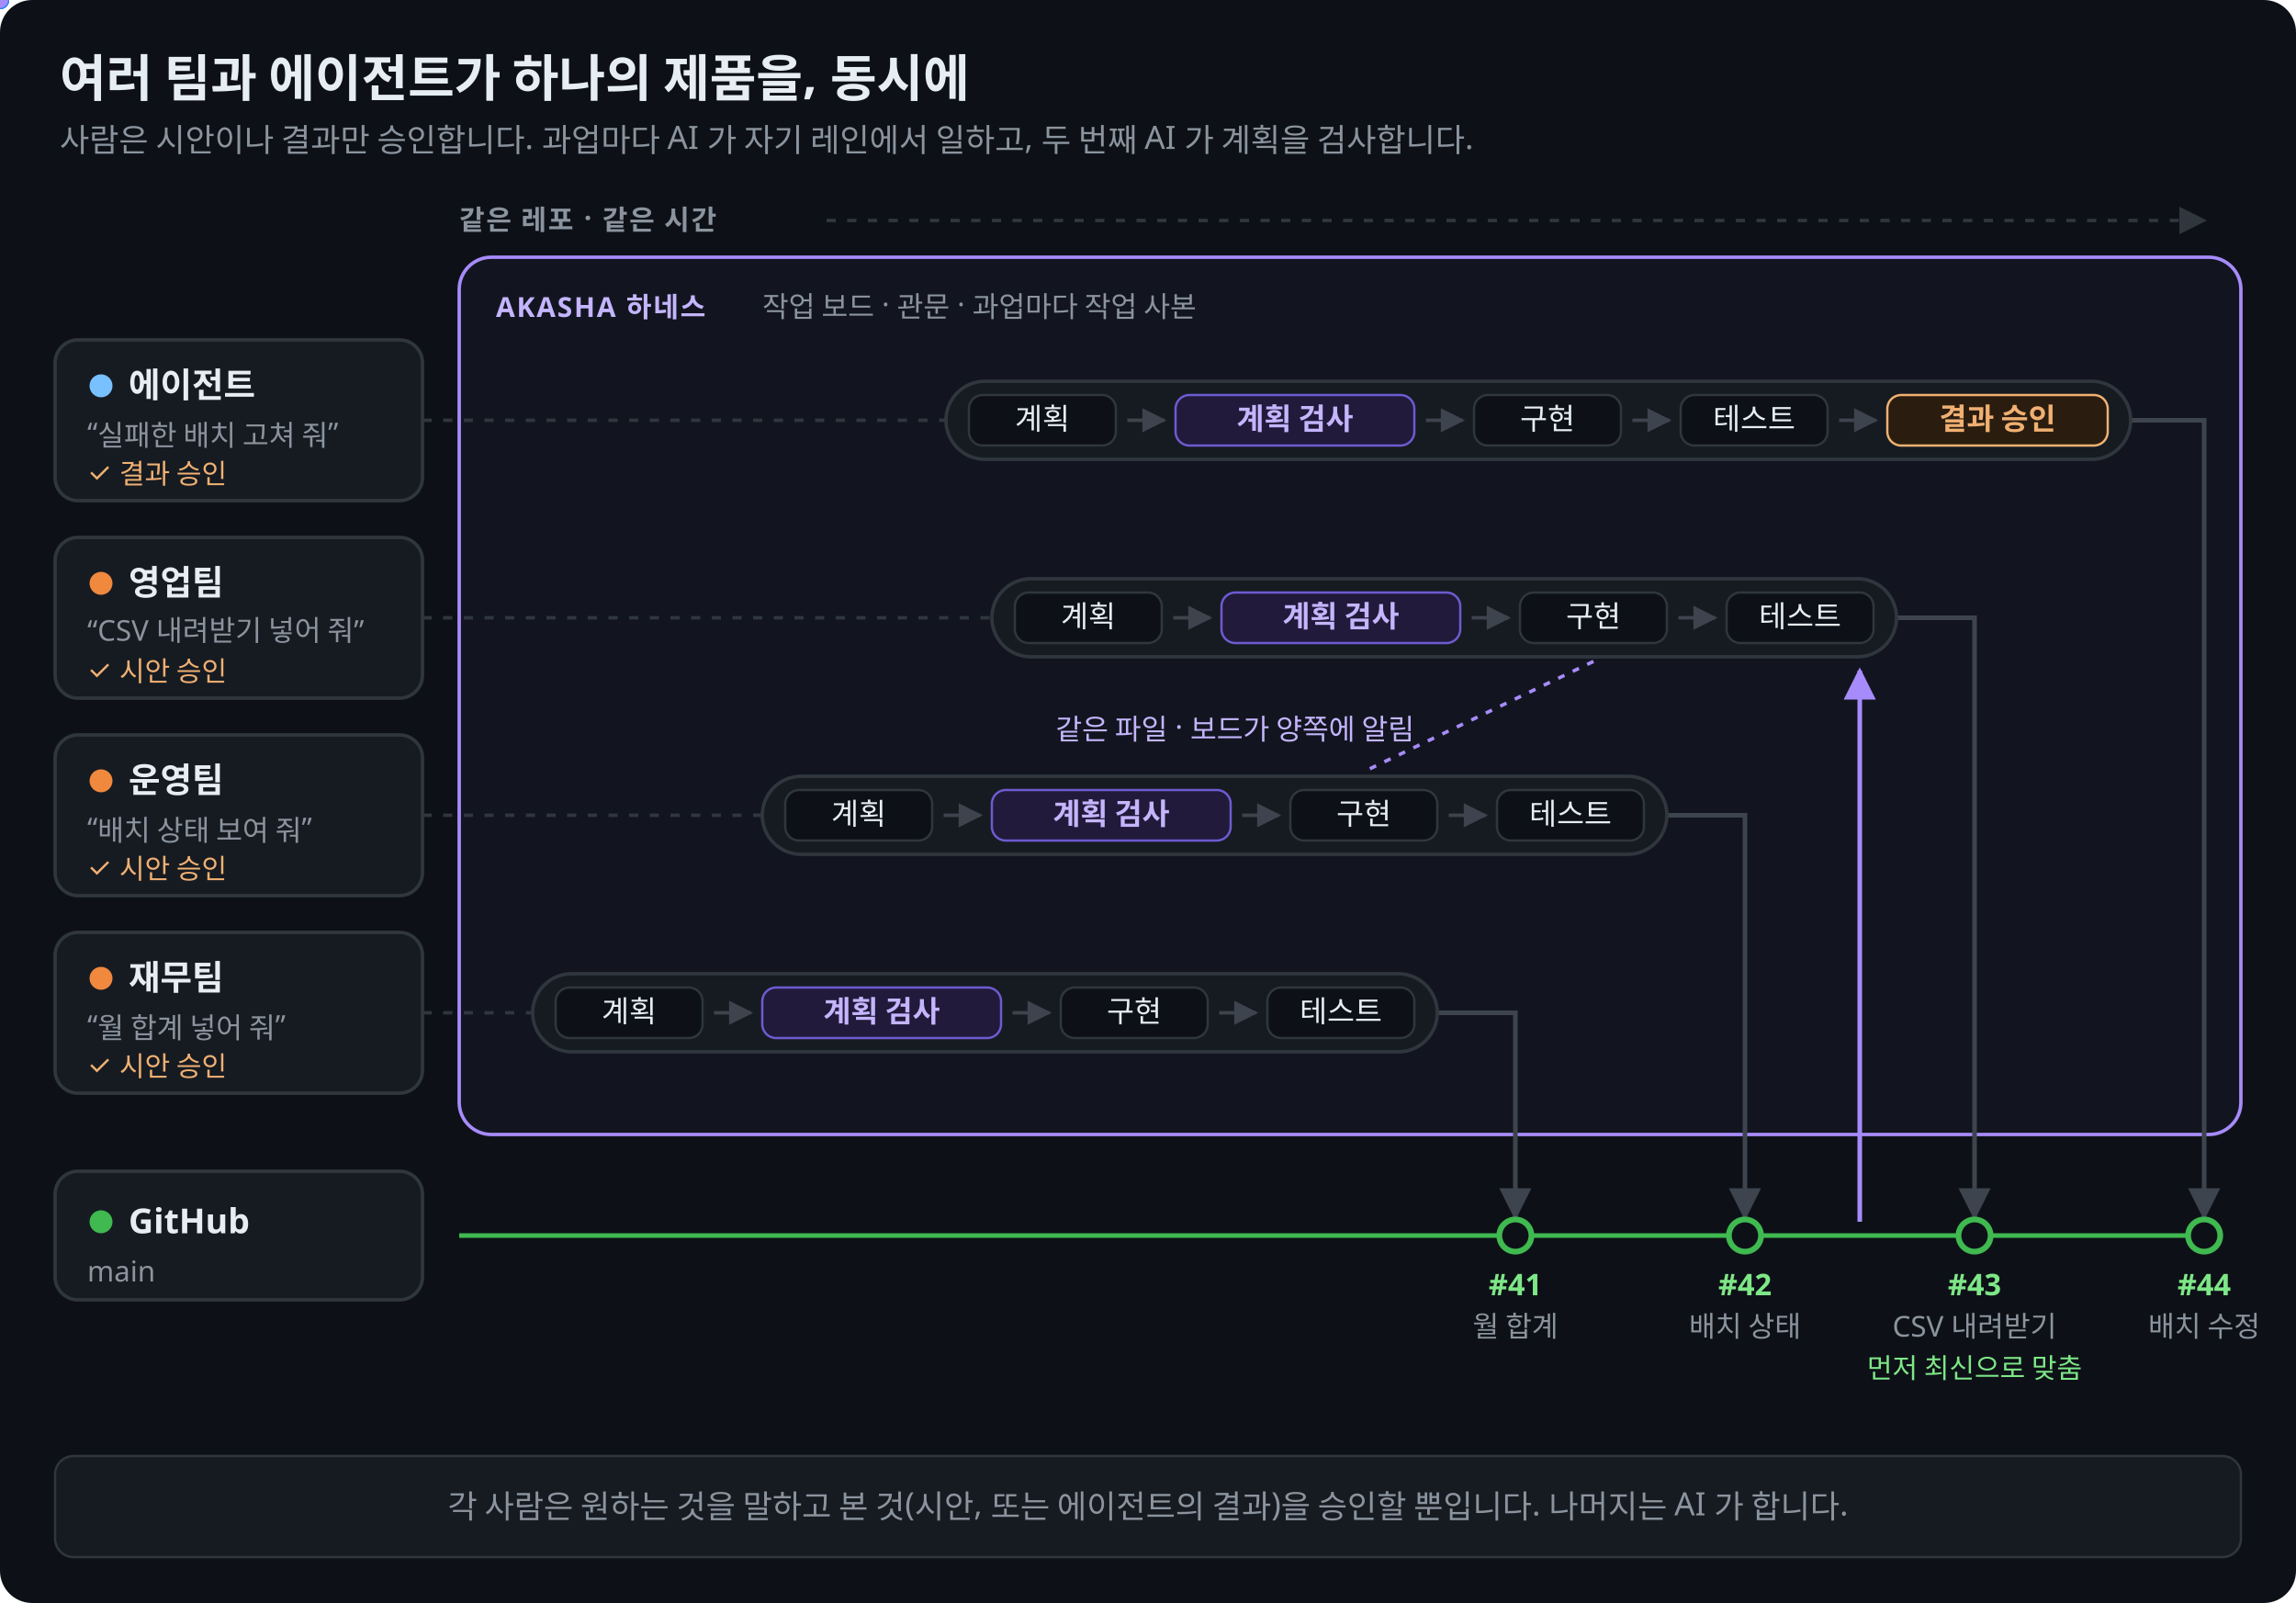
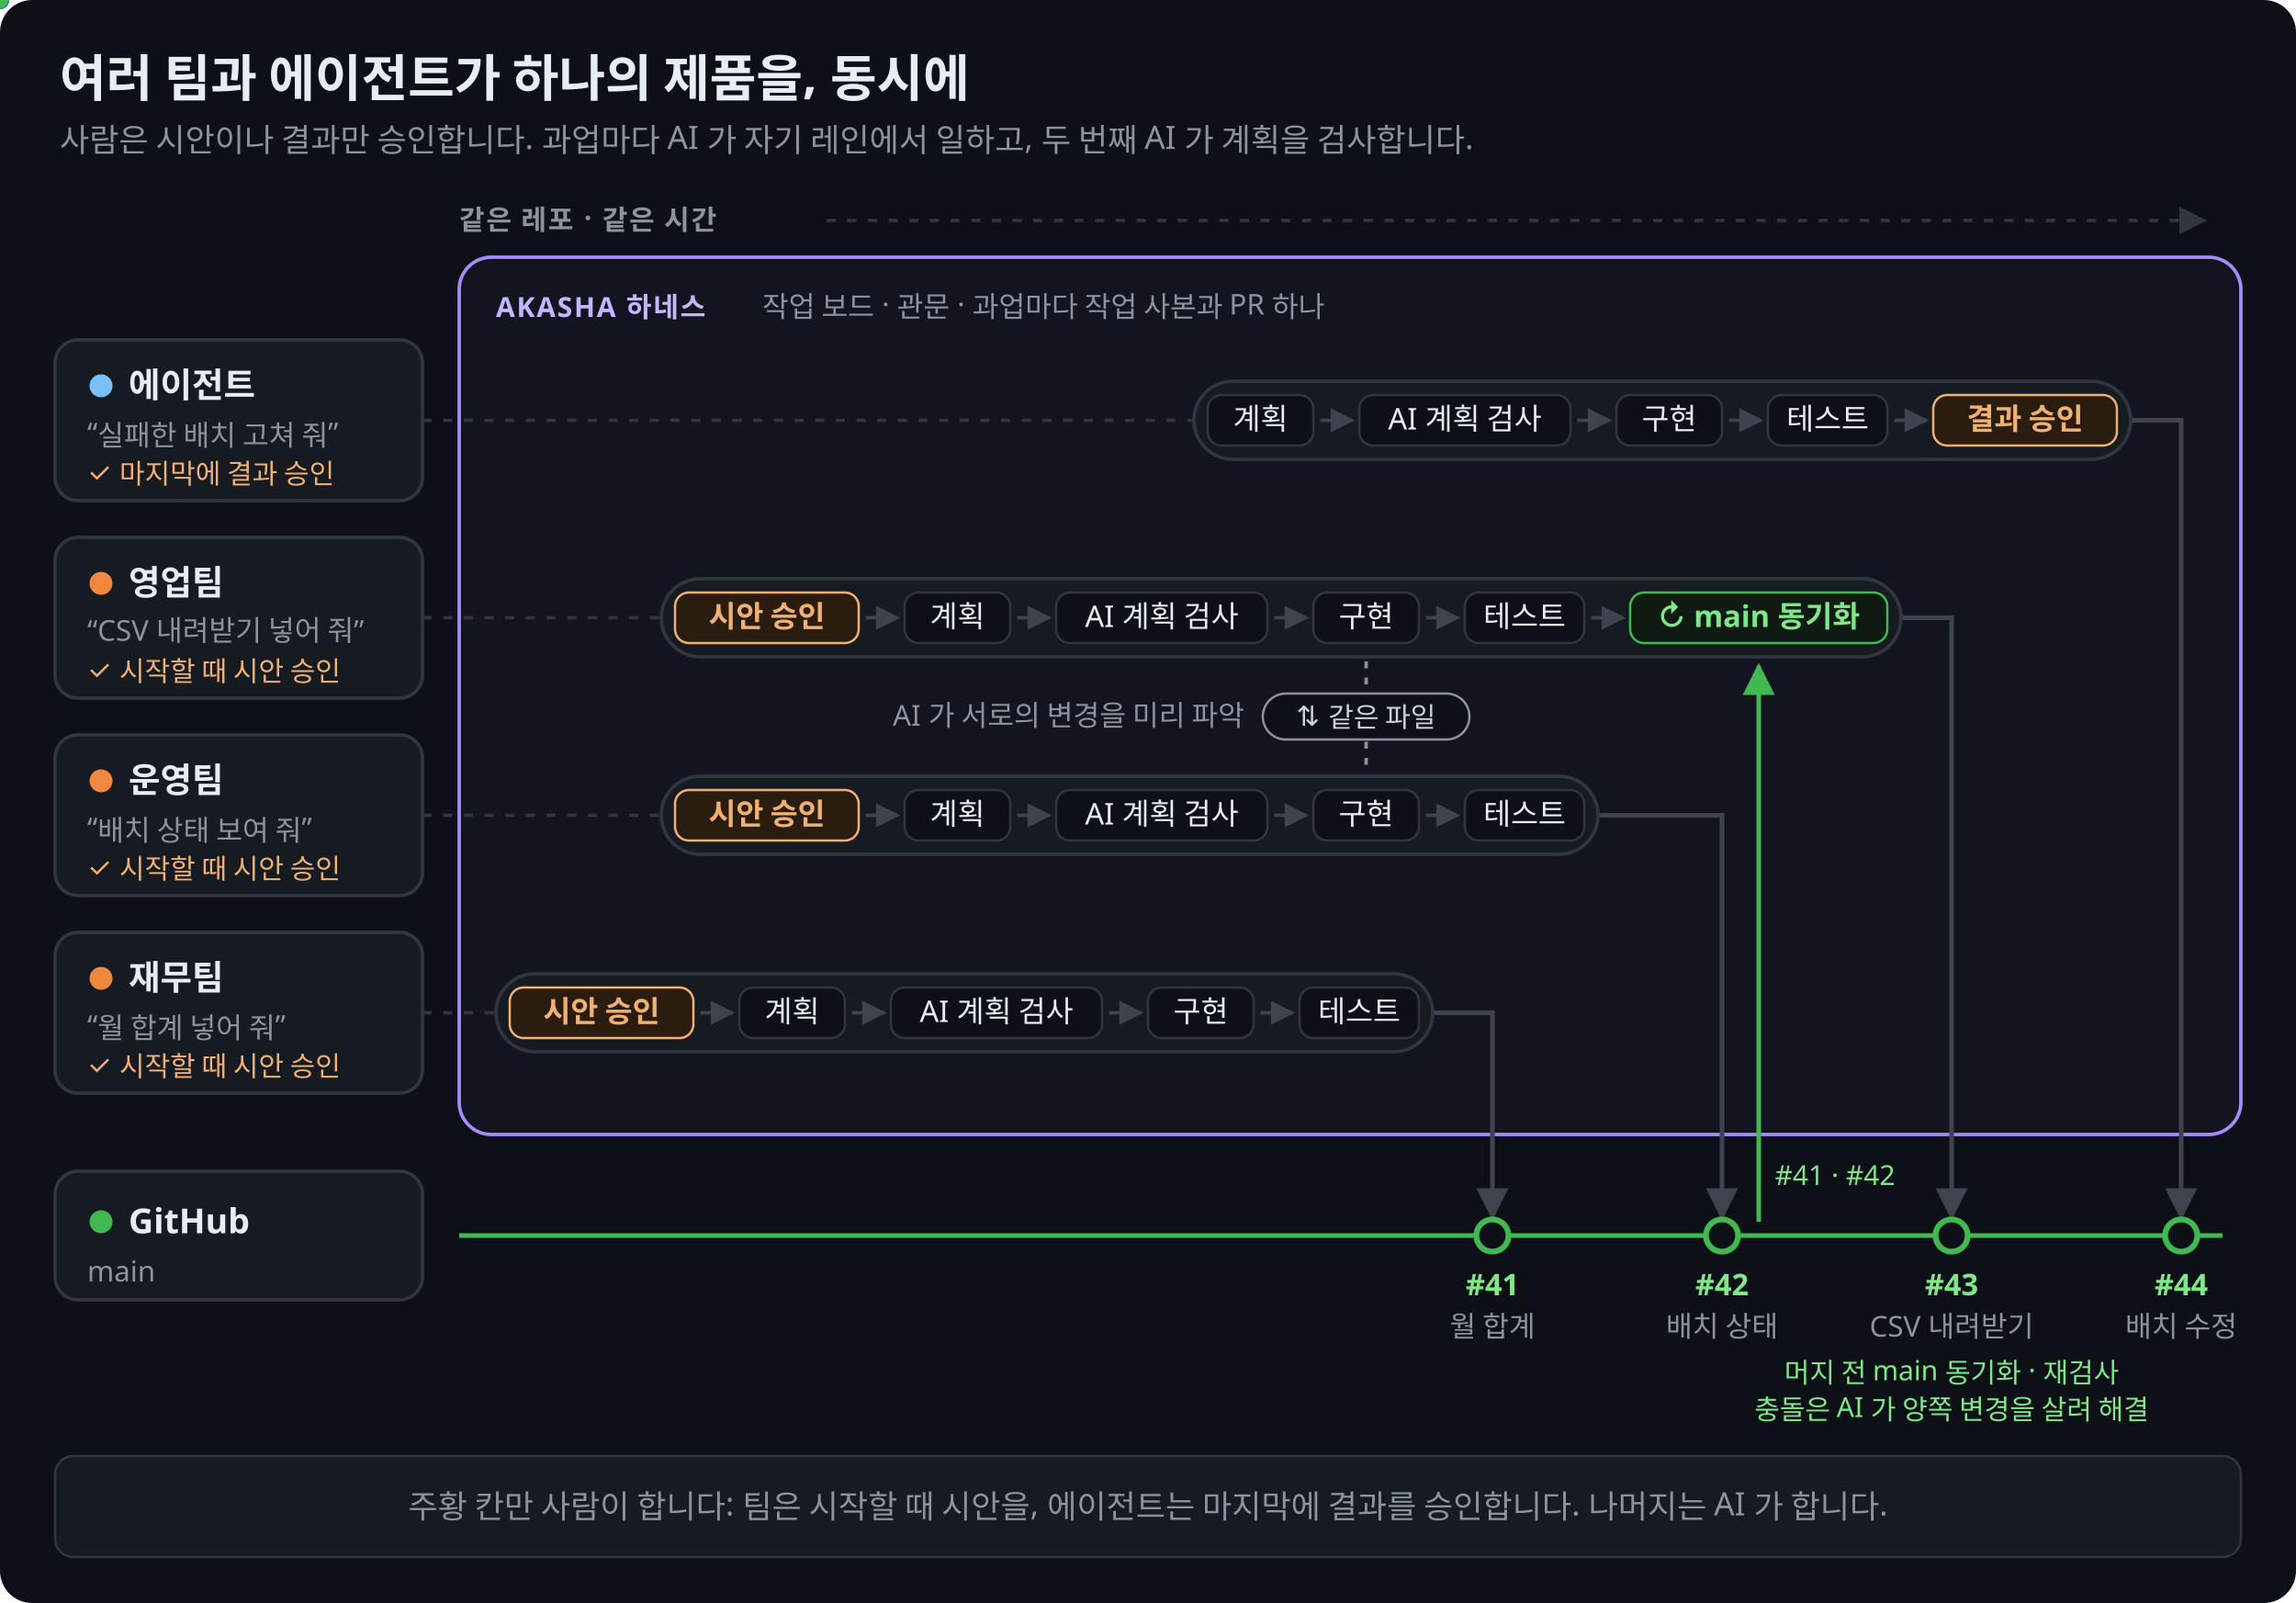
- <svg xmlns="http://www.w3.org/2000/svg" width="1000" height="698" viewBox="0 0 1000 698" role="img" aria-label="여러 팀과 에이전트가 동시에 요청합니다. 각 사람은 시안만 승인하고, 에이전트에게 맡긴 사람은 머지 직전에 결과를 승인합니다. 과업마다 AI 가 계획하고, 두 번째 AI 가 계획을 검사하고, 구현과 테스트를 합니다. 같은 파일을 고치는 두 과업에는 보드가 양쪽에 알립니다. 모든 과업이 하나씩 하나의 제품으로 합쳐지고, 뒤 과업은 앞서 합쳐진 것을 먼저 받아 최신으로 맞춥니다.">
+ <svg xmlns="http://www.w3.org/2000/svg" width="1000" height="698" viewBox="0 0 1000 698" role="img" aria-label="여러 팀과 에이전트가 동시에 요청합니다. 주황 칸만 사람이 합니다: 팀은 시작할 때 시안을 승인하고, 에이전트에게 맡긴 사람은 마지막에 결과를 승인합니다. 계획 검사를 포함해 나머지는 모두 AI 가 합니다. 두 과업이 같은 파일을 계획하면 각 AI 가 상대의 변경을 미리 읽습니다. PR 은 과업마다 따로이고 하나씩 main 에 합쳐지며, 뒤 과업은 먼저 main 과 동기화하고 다시 검사합니다. 충돌이면 AI 가 양쪽 변경을 살려 합칩니다.">
  <style>
text{font-family:-apple-system,BlinkMacSystemFont,"Segoe UI","Noto Sans","Malgun Gothic",Helvetica,Arial,sans-serif;fill:#e6edf3}
.title{font-size:22px;font-weight:700}
.sub{font-size:14px;fill:#8b949e}
.label{font-size:12px;font-weight:600;letter-spacing:.06em;fill:#8b949e}
.akasha{font-size:12px;font-weight:700;letter-spacing:.06em;fill:#c4b5fd}
.name{font-size:15px;font-weight:700}
.small{font-size:12.5px;fill:#8b949e}
.how{font-size:12.5px;fill:#8b949e}
- .gate{font-size:12.5px;fill:#c4b5fd}
.who{font-size:12px;fill:#f0b072}
.gh{font-size:12px;fill:#7ee787}
.foot{font-size:14px;fill:#8b949e}
.bar{font-size:13px}
.commit{font-size:13px;font-weight:700;fill:#7ee787}
- .gatehead{font-size:13px;font-weight:600;fill:#c4b5fd}
- .okhead{font-size:13px;font-weight:600;fill:#f0b072}
+ .person{font-size:13px;font-weight:600;fill:#f0b072}
+ .sync{font-size:13px;font-weight:600;fill:#7ee787}
+ .tag{font-size:12px;fill:#c9d1d9}
@media (prefers-reduced-motion:reduce){.dot{display:none}}
</style>
  <defs>
    <marker id="head" viewBox="0 0 10 10" refX="9" refY="5" markerWidth="7" markerHeight="7" orient="auto">
      <path d="M0,0 L10,5 L0,10 z" fill="#3d444d" />
    </marker>
    <marker id="time" viewBox="0 0 10 10" refX="9" refY="5" markerWidth="8" markerHeight="8" orient="auto">
      <path d="M0,0 L10,5 L0,10 z" fill="#30363d" />
    </marker>
-     <marker id="stack" viewBox="0 0 10 10" refX="9" refY="5" markerWidth="7" markerHeight="7" orient="auto">
-       <path d="M0,0 L10,5 L0,10 z" fill="#a78bfa" />
+     <marker id="up" viewBox="0 0 10 10" refX="9" refY="5" markerWidth="7" markerHeight="7" orient="auto">
+       <path d="M0,0 L10,5 L0,10 z" fill="#3fb950" />
    </marker>
  </defs>
  <rect width="1000" height="698" rx="14" fill="#0d1117" />
  <text x="26" y="42" class="title">여러 팀과 에이전트가 하나의 제품을, 동시에</text>
  <text x="26" y="66" class="sub">사람은 시안이나 결과만 승인합니다. 과업마다 AI 가 자기 레인에서 일하고, 두 번째 AI 가 계획을 검사합니다.</text>
  <text x="200" y="100" class="label">같은 레포 · 같은 시간</text>
  <path d="M360,96 L960,96" stroke="#30363d" stroke-width="1.5" stroke-dasharray="4 5" marker-end="url(#time)" />
  <rect x="200" y="112" width="776" height="382" rx="14" fill="#a78bfa" fill-opacity=".04" stroke="#a78bfa" stroke-width="1.5" />
  <text x="216" y="138" class="akasha">AKASHA 하네스</text>
-   <text x="332" y="138" class="small">작업 보드 · 관문 · 과업마다 작업 사본</text>
+   <text x="332" y="138" class="small">작업 보드 · 관문 · 과업마다 작업 사본과 PR 하나</text>
  <path d="M200,538 L968,538" stroke="#3fb950" stroke-width="2" />
-   <path d="M184,183 L412,183" stroke="#30363d" stroke-width="1.5" stroke-dasharray="4 5" />
-   <path d="M928,183 L960,183 L960,530" stroke="#3d444d" stroke-width="2" fill="none" marker-end="url(#head)" />
+   <path d="M184,183 L520,183" stroke="#30363d" stroke-width="1.5" stroke-dasharray="4 5" />
+   <path d="M928,183 L950,183 L950,530" stroke="#3d444d" stroke-width="2" fill="none" marker-end="url(#head)" />
  <circle r="4" fill="#2f81f7" class="dot">
-     <animateMotion dur="4s" begin="-3.0s" repeatCount="indefinite" path="M184,183 L960,183 L960,538" />
+     <animateMotion dur="4s" begin="-3.0s" repeatCount="indefinite" path="M184,183 L950,183 L950,538" />
  </circle>
-   <path d="M184,269 L432,269" stroke="#30363d" stroke-width="1.5" stroke-dasharray="4 5" />
-   <path d="M826,269 L860,269 L860,530" stroke="#3d444d" stroke-width="2" fill="none" marker-end="url(#head)" />
+   <path d="M184,269 L288,269" stroke="#30363d" stroke-width="1.5" stroke-dasharray="4 5" />
+   <path d="M828,269 L850,269 L850,530" stroke="#3d444d" stroke-width="2" fill="none" marker-end="url(#head)" />
  <circle r="4" fill="#2f81f7" class="dot">
-     <animateMotion dur="4s" begin="-0.0s" repeatCount="indefinite" path="M184,269 L860,269 L860,538" />
+     <animateMotion dur="4s" begin="-0.0s" repeatCount="indefinite" path="M184,269 L850,269 L850,538" />
  </circle>
-   <path d="M184,355 L332,355" stroke="#30363d" stroke-width="1.5" stroke-dasharray="4 5" />
-   <path d="M726,355 L760,355 L760,530" stroke="#3d444d" stroke-width="2" fill="none" marker-end="url(#head)" />
+   <path d="M184,355 L288,355" stroke="#30363d" stroke-width="1.5" stroke-dasharray="4 5" />
+   <path d="M696,355 L750,355 L750,530" stroke="#3d444d" stroke-width="2" fill="none" marker-end="url(#head)" />
  <circle r="4" fill="#2f81f7" class="dot">
-     <animateMotion dur="4s" begin="-1.0s" repeatCount="indefinite" path="M184,355 L760,355 L760,538" />
+     <animateMotion dur="4s" begin="-1.0s" repeatCount="indefinite" path="M184,355 L750,355 L750,538" />
  </circle>
-   <path d="M184,441 L232,441" stroke="#30363d" stroke-width="1.5" stroke-dasharray="4 5" />
-   <path d="M626,441 L660,441 L660,530" stroke="#3d444d" stroke-width="2" fill="none" marker-end="url(#head)" />
+   <path d="M184,441 L216,441" stroke="#30363d" stroke-width="1.5" stroke-dasharray="4 5" />
+   <path d="M624,441 L650,441 L650,530" stroke="#3d444d" stroke-width="2" fill="none" marker-end="url(#head)" />
  <circle r="4" fill="#2f81f7" class="dot">
-     <animateMotion dur="4s" begin="-2.0s" repeatCount="indefinite" path="M184,441 L660,441 L660,538" />
+     <animateMotion dur="4s" begin="-2.0s" repeatCount="indefinite" path="M184,441 L650,441 L650,538" />
  </circle>
  <rect x="24" y="148" width="160" height="70" rx="10" fill="#161b22" stroke="#30363d" stroke-width="1.5" />
  <circle cx="44" cy="168" r="5" fill="#79c0ff" />
  <text x="56" y="173" class="name">에이전트</text>
  <text x="38" y="193" class="small">“실패한 배치 고쳐 줘”</text>
-   <text x="38" y="210" class="who">✓ 결과 승인</text>
-   <rect x="412" y="166" width="516" height="34" rx="17" fill="#161b22" stroke="#30363d" stroke-width="1.5" />
-   <rect x="422" y="172" width="64" height="22" rx="6" fill="#0d1117" stroke="#30363d" />
-   <text x="454.0" y="187" class="bar" text-anchor="middle">계획</text>
-   <path d="M491,183 L507,183" stroke="#3d444d" stroke-width="1.5" marker-end="url(#head)" />
-   <rect x="512" y="172" width="104" height="22" rx="6" fill="#211a3a" stroke="#6d5bd0" />
-   <text x="564.0" y="187" class="gatehead" text-anchor="middle">계획 검사</text>
-   <path d="M621,183 L637,183" stroke="#3d444d" stroke-width="1.5" marker-end="url(#head)" />
-   <rect x="642" y="172" width="64" height="22" rx="6" fill="#0d1117" stroke="#30363d" />
-   <text x="674.0" y="187" class="bar" text-anchor="middle">구현</text>
-   <path d="M711,183 L727,183" stroke="#3d444d" stroke-width="1.5" marker-end="url(#head)" />
-   <rect x="732" y="172" width="64" height="22" rx="6" fill="#0d1117" stroke="#30363d" />
-   <text x="764.0" y="187" class="bar" text-anchor="middle">테스트</text>
-   <path d="M801,183 L817,183" stroke="#3d444d" stroke-width="1.5" marker-end="url(#head)" />
-   <rect x="822" y="172" width="96" height="22" rx="6" fill="#2a1d0f" stroke="#f0b072" />
-   <text x="870.0" y="187" class="okhead" text-anchor="middle">결과 승인</text>
-   <circle cx="960" cy="538" r="7" fill="#0d1117" stroke="#3fb950" stroke-width="2.5" />
-   <text x="960" y="564" class="commit" text-anchor="middle">#44</text>
-   <text x="960" y="582" class="how" text-anchor="middle">배치 수정</text>
+   <text x="38" y="210" class="who">✓ 마지막에 결과 승인</text>
+   <rect x="520" y="166" width="408" height="34" rx="17" fill="#161b22" stroke="#30363d" stroke-width="1.5" />
+   <rect x="526" y="172" width="46" height="22" rx="6" fill="#0d1117" stroke="#30363d" />
+   <text x="549" y="187" class="bar" text-anchor="middle">계획</text>
+   <path d="M575,183 L589,183" stroke="#3d444d" stroke-width="1.5" marker-end="url(#head)" />
+   <rect x="592" y="172" width="92" height="22" rx="6" fill="#0d1117" stroke="#30363d" />
+   <text x="638" y="187" class="bar" text-anchor="middle">AI 계획 검사</text>
+   <path d="M687,183 L701,183" stroke="#3d444d" stroke-width="1.5" marker-end="url(#head)" />
+   <rect x="704" y="172" width="46" height="22" rx="6" fill="#0d1117" stroke="#30363d" />
+   <text x="727" y="187" class="bar" text-anchor="middle">구현</text>
+   <path d="M753,183 L767,183" stroke="#3d444d" stroke-width="1.5" marker-end="url(#head)" />
+   <rect x="770" y="172" width="52" height="22" rx="6" fill="#0d1117" stroke="#30363d" />
+   <text x="796" y="187" class="bar" text-anchor="middle">테스트</text>
+   <path d="M825,183 L839,183" stroke="#3d444d" stroke-width="1.5" marker-end="url(#head)" />
+   <rect x="842" y="172" width="80" height="22" rx="6" fill="#2a1d0f" stroke="#f0b072" />
+   <text x="882" y="187" class="person" text-anchor="middle">결과 승인</text>
+   <circle cx="950" cy="538" r="7" fill="#0d1117" stroke="#3fb950" stroke-width="2.5" />
+   <text x="950" y="564" class="commit" text-anchor="middle">#44</text>
+   <text x="950" y="582" class="how" text-anchor="middle">배치 수정</text>
  <rect x="24" y="234" width="160" height="70" rx="10" fill="#161b22" stroke="#30363d" stroke-width="1.5" />
  <circle cx="44" cy="254" r="5" fill="#f0883e" />
  <text x="56" y="259" class="name">영업팀</text>
  <text x="38" y="279" class="small">“CSV 내려받기 넣어 줘”</text>
-   <text x="38" y="296" class="who">✓ 시안 승인</text>
-   <rect x="432" y="252" width="394" height="34" rx="17" fill="#161b22" stroke="#30363d" stroke-width="1.5" />
-   <rect x="442" y="258" width="64" height="22" rx="6" fill="#0d1117" stroke="#30363d" />
-   <text x="474.0" y="273" class="bar" text-anchor="middle">계획</text>
-   <path d="M511,269 L527,269" stroke="#3d444d" stroke-width="1.5" marker-end="url(#head)" />
-   <rect x="532" y="258" width="104" height="22" rx="6" fill="#211a3a" stroke="#6d5bd0" />
-   <text x="584.0" y="273" class="gatehead" text-anchor="middle">계획 검사</text>
-   <path d="M641,269 L657,269" stroke="#3d444d" stroke-width="1.5" marker-end="url(#head)" />
-   <rect x="662" y="258" width="64" height="22" rx="6" fill="#0d1117" stroke="#30363d" />
-   <text x="694.0" y="273" class="bar" text-anchor="middle">구현</text>
-   <path d="M731,269 L747,269" stroke="#3d444d" stroke-width="1.5" marker-end="url(#head)" />
-   <rect x="752" y="258" width="64" height="22" rx="6" fill="#0d1117" stroke="#30363d" />
-   <text x="784.0" y="273" class="bar" text-anchor="middle">테스트</text>
-   <circle cx="860" cy="538" r="7" fill="#0d1117" stroke="#3fb950" stroke-width="2.5" />
-   <text x="860" y="564" class="commit" text-anchor="middle">#43</text>
-   <text x="860" y="582" class="how" text-anchor="middle">CSV 내려받기</text>
+   <text x="38" y="296" class="who">✓ 시작할 때 시안 승인</text>
+   <rect x="288" y="252" width="540" height="34" rx="17" fill="#161b22" stroke="#30363d" stroke-width="1.5" />
+   <rect x="294" y="258" width="80" height="22" rx="6" fill="#2a1d0f" stroke="#f0b072" />
+   <text x="334" y="273" class="person" text-anchor="middle">시안 승인</text>
+   <path d="M377,269 L391,269" stroke="#3d444d" stroke-width="1.5" marker-end="url(#head)" />
+   <rect x="394" y="258" width="46" height="22" rx="6" fill="#0d1117" stroke="#30363d" />
+   <text x="417" y="273" class="bar" text-anchor="middle">계획</text>
+   <path d="M443,269 L457,269" stroke="#3d444d" stroke-width="1.5" marker-end="url(#head)" />
+   <rect x="460" y="258" width="92" height="22" rx="6" fill="#0d1117" stroke="#30363d" />
+   <text x="506" y="273" class="bar" text-anchor="middle">AI 계획 검사</text>
+   <path d="M555,269 L569,269" stroke="#3d444d" stroke-width="1.5" marker-end="url(#head)" />
+   <rect x="572" y="258" width="46" height="22" rx="6" fill="#0d1117" stroke="#30363d" />
+   <text x="595" y="273" class="bar" text-anchor="middle">구현</text>
+   <path d="M621,269 L635,269" stroke="#3d444d" stroke-width="1.5" marker-end="url(#head)" />
+   <rect x="638" y="258" width="52" height="22" rx="6" fill="#0d1117" stroke="#30363d" />
+   <text x="664" y="273" class="bar" text-anchor="middle">테스트</text>
+   <path d="M693,269 L707,269" stroke="#3d444d" stroke-width="1.5" marker-end="url(#head)" />
+   <rect x="710" y="258" width="112" height="22" rx="6" fill="#0f1a13" stroke="#3fb950" />
+   <text x="766" y="273" class="sync" text-anchor="middle">↻ main 동기화</text>
+   <circle cx="850" cy="538" r="7" fill="#0d1117" stroke="#3fb950" stroke-width="2.5" />
+   <text x="850" y="564" class="commit" text-anchor="middle">#43</text>
+   <text x="850" y="582" class="how" text-anchor="middle">CSV 내려받기</text>
  <rect x="24" y="320" width="160" height="70" rx="10" fill="#161b22" stroke="#30363d" stroke-width="1.5" />
  <circle cx="44" cy="340" r="5" fill="#f0883e" />
  <text x="56" y="345" class="name">운영팀</text>
  <text x="38" y="365" class="small">“배치 상태 보여 줘”</text>
-   <text x="38" y="382" class="who">✓ 시안 승인</text>
-   <rect x="332" y="338" width="394" height="34" rx="17" fill="#161b22" stroke="#30363d" stroke-width="1.5" />
-   <rect x="342" y="344" width="64" height="22" rx="6" fill="#0d1117" stroke="#30363d" />
-   <text x="374.0" y="359" class="bar" text-anchor="middle">계획</text>
-   <path d="M411,355 L427,355" stroke="#3d444d" stroke-width="1.5" marker-end="url(#head)" />
-   <rect x="432" y="344" width="104" height="22" rx="6" fill="#211a3a" stroke="#6d5bd0" />
-   <text x="484.0" y="359" class="gatehead" text-anchor="middle">계획 검사</text>
-   <path d="M541,355 L557,355" stroke="#3d444d" stroke-width="1.5" marker-end="url(#head)" />
-   <rect x="562" y="344" width="64" height="22" rx="6" fill="#0d1117" stroke="#30363d" />
-   <text x="594.0" y="359" class="bar" text-anchor="middle">구현</text>
-   <path d="M631,355 L647,355" stroke="#3d444d" stroke-width="1.5" marker-end="url(#head)" />
-   <rect x="652" y="344" width="64" height="22" rx="6" fill="#0d1117" stroke="#30363d" />
-   <text x="684.0" y="359" class="bar" text-anchor="middle">테스트</text>
-   <circle cx="760" cy="538" r="7" fill="#0d1117" stroke="#3fb950" stroke-width="2.5" />
-   <text x="760" y="564" class="commit" text-anchor="middle">#42</text>
-   <text x="760" y="582" class="how" text-anchor="middle">배치 상태</text>
-   <path d="M694,288 L594,336" stroke="#a78bfa" stroke-width="1.5" stroke-dasharray="3 4" />
-   <text x="616" y="322" class="gate" text-anchor="end">같은 파일 · 보드가 양쪽에 알림</text>
+   <text x="38" y="382" class="who">✓ 시작할 때 시안 승인</text>
+   <rect x="288" y="338" width="408" height="34" rx="17" fill="#161b22" stroke="#30363d" stroke-width="1.5" />
+   <rect x="294" y="344" width="80" height="22" rx="6" fill="#2a1d0f" stroke="#f0b072" />
+   <text x="334" y="359" class="person" text-anchor="middle">시안 승인</text>
+   <path d="M377,355 L391,355" stroke="#3d444d" stroke-width="1.5" marker-end="url(#head)" />
+   <rect x="394" y="344" width="46" height="22" rx="6" fill="#0d1117" stroke="#30363d" />
+   <text x="417" y="359" class="bar" text-anchor="middle">계획</text>
+   <path d="M443,355 L457,355" stroke="#3d444d" stroke-width="1.5" marker-end="url(#head)" />
+   <rect x="460" y="344" width="92" height="22" rx="6" fill="#0d1117" stroke="#30363d" />
+   <text x="506" y="359" class="bar" text-anchor="middle">AI 계획 검사</text>
+   <path d="M555,355 L569,355" stroke="#3d444d" stroke-width="1.5" marker-end="url(#head)" />
+   <rect x="572" y="344" width="46" height="22" rx="6" fill="#0d1117" stroke="#30363d" />
+   <text x="595" y="359" class="bar" text-anchor="middle">구현</text>
+   <path d="M621,355 L635,355" stroke="#3d444d" stroke-width="1.5" marker-end="url(#head)" />
+   <rect x="638" y="344" width="52" height="22" rx="6" fill="#0d1117" stroke="#30363d" />
+   <text x="664" y="359" class="bar" text-anchor="middle">테스트</text>
+   <circle cx="750" cy="538" r="7" fill="#0d1117" stroke="#3fb950" stroke-width="2.5" />
+   <text x="750" y="564" class="commit" text-anchor="middle">#42</text>
+   <text x="750" y="582" class="how" text-anchor="middle">배치 상태</text>
+   <path d="M595,288 L595,336" stroke="#8b949e" stroke-width="1.5" stroke-dasharray="3 4" />
+   <rect x="550" y="302" width="90" height="20" rx="10" fill="#0d1117" stroke="#8b949e" />
+   <text x="595" y="316" class="tag" text-anchor="middle">⇅ 같은 파일</text>
+   <text x="542" y="316" class="how" text-anchor="end">AI 가 서로의 변경을 미리 파악</text>
  <rect x="24" y="406" width="160" height="70" rx="10" fill="#161b22" stroke="#30363d" stroke-width="1.5" />
  <circle cx="44" cy="426" r="5" fill="#f0883e" />
  <text x="56" y="431" class="name">재무팀</text>
  <text x="38" y="451" class="small">“월 합계 넣어 줘”</text>
-   <text x="38" y="468" class="who">✓ 시안 승인</text>
-   <rect x="232" y="424" width="394" height="34" rx="17" fill="#161b22" stroke="#30363d" stroke-width="1.5" />
-   <rect x="242" y="430" width="64" height="22" rx="6" fill="#0d1117" stroke="#30363d" />
-   <text x="274.0" y="445" class="bar" text-anchor="middle">계획</text>
-   <path d="M311,441 L327,441" stroke="#3d444d" stroke-width="1.5" marker-end="url(#head)" />
-   <rect x="332" y="430" width="104" height="22" rx="6" fill="#211a3a" stroke="#6d5bd0" />
-   <text x="384.0" y="445" class="gatehead" text-anchor="middle">계획 검사</text>
-   <path d="M441,441 L457,441" stroke="#3d444d" stroke-width="1.5" marker-end="url(#head)" />
-   <rect x="462" y="430" width="64" height="22" rx="6" fill="#0d1117" stroke="#30363d" />
-   <text x="494.0" y="445" class="bar" text-anchor="middle">구현</text>
-   <path d="M531,441 L547,441" stroke="#3d444d" stroke-width="1.5" marker-end="url(#head)" />
-   <rect x="552" y="430" width="64" height="22" rx="6" fill="#0d1117" stroke="#30363d" />
-   <text x="584.0" y="445" class="bar" text-anchor="middle">테스트</text>
-   <circle cx="660" cy="538" r="7" fill="#0d1117" stroke="#3fb950" stroke-width="2.5" />
-   <text x="660" y="564" class="commit" text-anchor="middle">#41</text>
-   <text x="660" y="582" class="how" text-anchor="middle">월 합계</text>
-   <path d="M810,532 L810,292" stroke="#a78bfa" stroke-width="2" fill="none" marker-end="url(#stack)" />
-   <circle r="3.5" fill="#a78bfa" class="dot">
-     <animateMotion dur="4s" begin="-0.5s" repeatCount="indefinite" path="M810,538 L810,290" />
+   <text x="38" y="468" class="who">✓ 시작할 때 시안 승인</text>
+   <rect x="216" y="424" width="408" height="34" rx="17" fill="#161b22" stroke="#30363d" stroke-width="1.5" />
+   <rect x="222" y="430" width="80" height="22" rx="6" fill="#2a1d0f" stroke="#f0b072" />
+   <text x="262" y="445" class="person" text-anchor="middle">시안 승인</text>
+   <path d="M305,441 L319,441" stroke="#3d444d" stroke-width="1.5" marker-end="url(#head)" />
+   <rect x="322" y="430" width="46" height="22" rx="6" fill="#0d1117" stroke="#30363d" />
+   <text x="345" y="445" class="bar" text-anchor="middle">계획</text>
+   <path d="M371,441 L385,441" stroke="#3d444d" stroke-width="1.5" marker-end="url(#head)" />
+   <rect x="388" y="430" width="92" height="22" rx="6" fill="#0d1117" stroke="#30363d" />
+   <text x="434" y="445" class="bar" text-anchor="middle">AI 계획 검사</text>
+   <path d="M483,441 L497,441" stroke="#3d444d" stroke-width="1.5" marker-end="url(#head)" />
+   <rect x="500" y="430" width="46" height="22" rx="6" fill="#0d1117" stroke="#30363d" />
+   <text x="523" y="445" class="bar" text-anchor="middle">구현</text>
+   <path d="M549,441 L563,441" stroke="#3d444d" stroke-width="1.5" marker-end="url(#head)" />
+   <rect x="566" y="430" width="52" height="22" rx="6" fill="#0d1117" stroke="#30363d" />
+   <text x="592" y="445" class="bar" text-anchor="middle">테스트</text>
+   <circle cx="650" cy="538" r="7" fill="#0d1117" stroke="#3fb950" stroke-width="2.5" />
+   <text x="650" y="564" class="commit" text-anchor="middle">#41</text>
+   <text x="650" y="582" class="how" text-anchor="middle">월 합계</text>
+   <path d="M766,532 L766,290" stroke="#3fb950" stroke-width="2" fill="none" marker-end="url(#up)" />
+   <circle r="3.5" fill="#3fb950" class="dot">
+     <animateMotion dur="4s" begin="-0.5s" repeatCount="indefinite" path="M766,538 L766,290" />
  </circle>
-   <text x="860" y="600" class="gh" text-anchor="middle">먼저 최신으로 맞춤</text>
+   <text x="773" y="516" class="gh">#41 · #42</text>
+   <text x="850" y="602" class="gh" text-anchor="middle">머지 전 main 동기화 · 재검사</text>
+   <text x="850" y="618" class="gh" text-anchor="middle">충돌은 AI 가 양쪽 변경을 살려 해결</text>
  <rect x="24" y="510" width="160" height="56" rx="10" fill="#161b22" stroke="#30363d" stroke-width="1.5" />
  <circle cx="44" cy="532" r="5" fill="#3fb950" />
  <text x="56" y="537" class="name">GitHub</text>
  <text x="38" y="558" class="small">main</text>
  <rect x="24" y="634" width="952" height="44" rx="8" fill="#161b22" stroke="#30363d" />
-   <text x="500" y="661" class="foot" text-anchor="middle">각 사람은 원하는 것을 말하고 본 것(시안, 또는 에이전트의 결과)을 승인할 뿐입니다. 나머지는 AI 가 합니다.</text>
+   <text x="500" y="661" class="foot" text-anchor="middle">주황 칸만 사람이 합니다: 팀은 시작할 때 시안을, 에이전트는 마지막에 결과를 승인합니다. 나머지는 AI 가 합니다.</text>
</svg>
